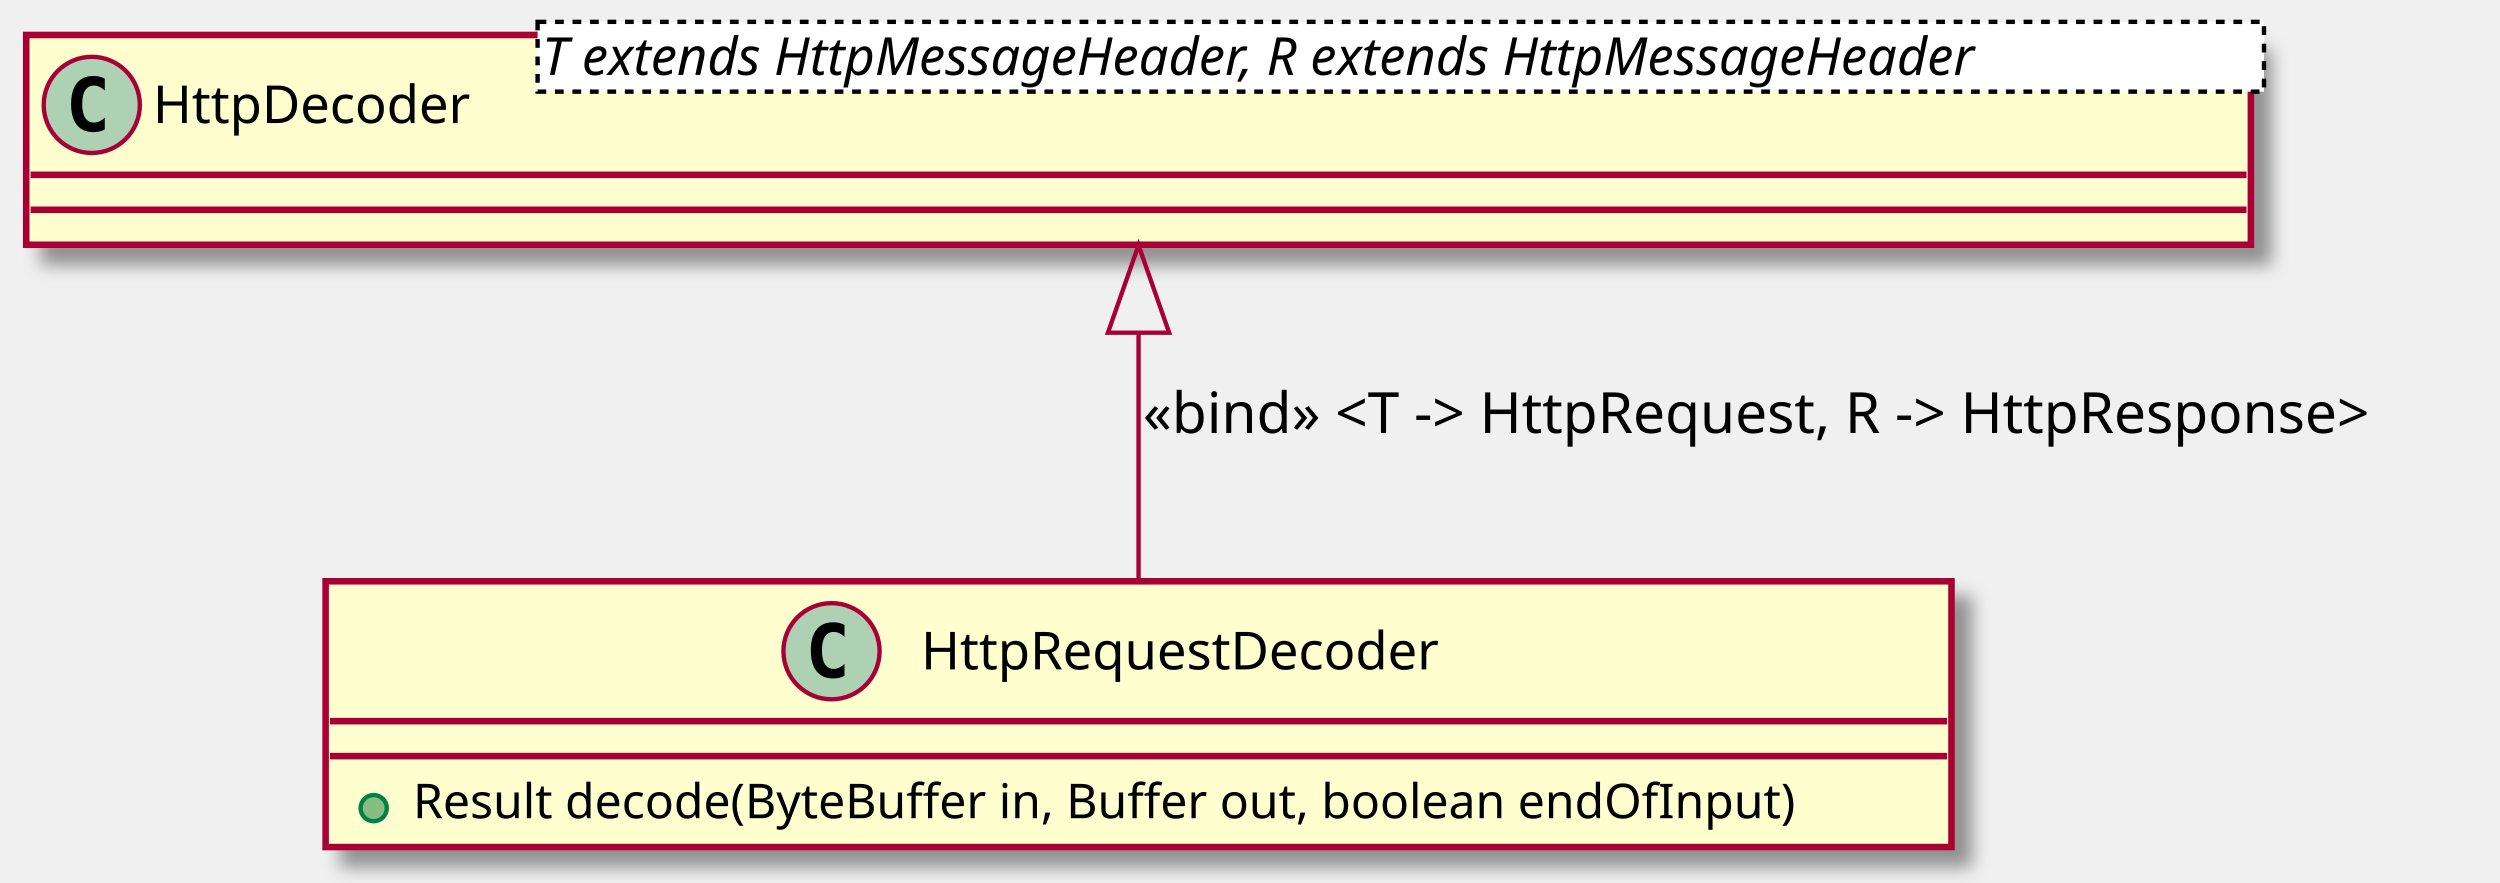
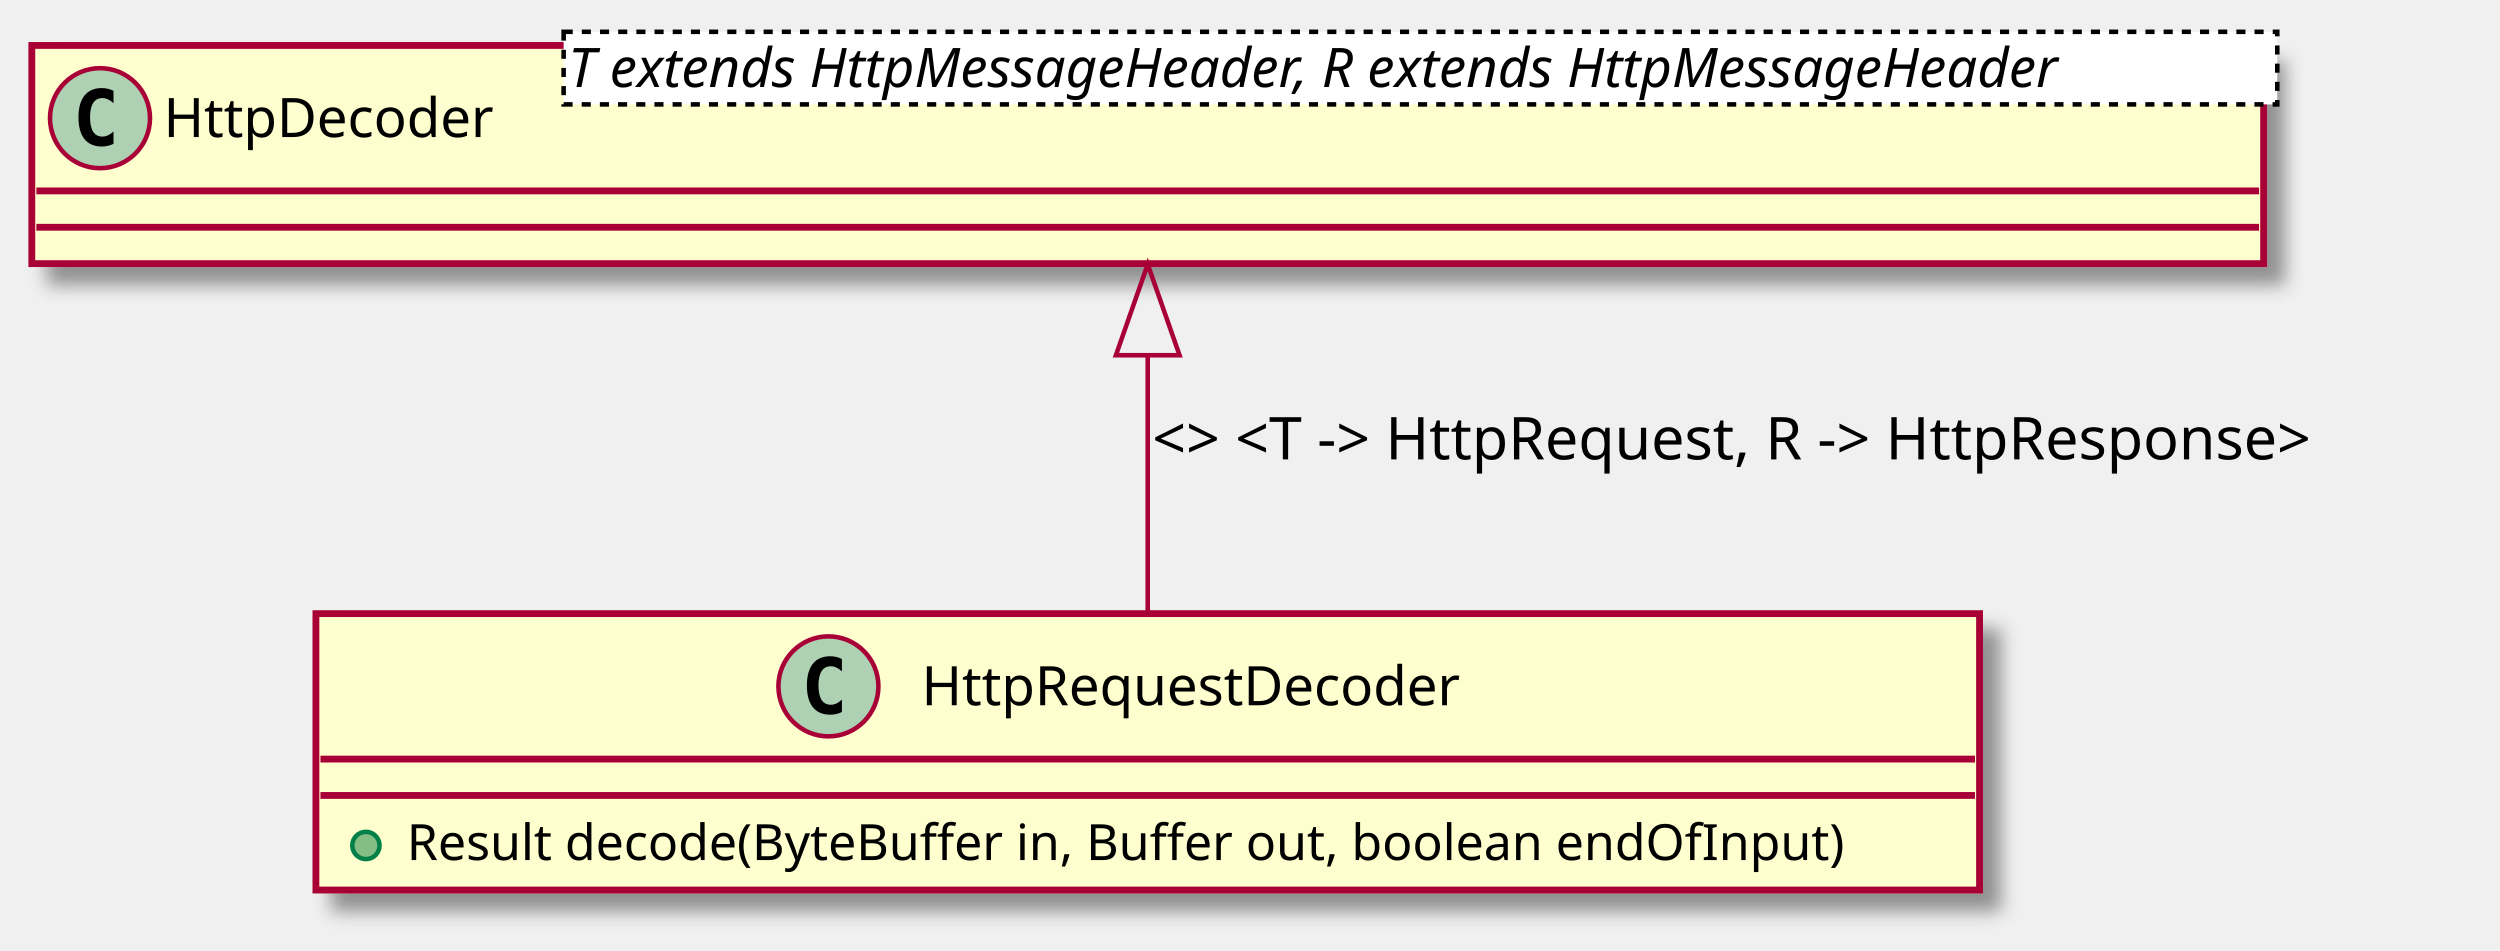
- <svg xmlns="http://www.w3.org/2000/svg" contentScriptType="application/ecmascript" contentStyleType="text/css" height="202px" preserveAspectRatio="none" style="width:572px;height:202px;" version="1.1" viewBox="0 0 572 202" width="572px" zoomAndPan="magnify">
+ <svg xmlns="http://www.w3.org/2000/svg" contentScriptType="application/ecmascript" contentStyleType="text/css" height="209px" preserveAspectRatio="none" style="width:550px;height:209px;background:#FFFFFF;" version="1.1" viewBox="0 0 550 209" width="550px" zoomAndPan="magnify">
  <defs>
-     <filter height="300%" id="fewycr4" width="300%" x="-1" y="-1">
+     <filter height="300%" id="fh5aga6m650ch" width="300%" x="-1" y="-1">
      <feGaussianBlur result="blurOut" stdDeviation="2.0" />
      <feColorMatrix in="blurOut" result="blurOut2" type="matrix" values="0 0 0 0 0 0 0 0 0 0 0 0 0 0 0 0 0 0 .4 0" />
      <feOffset dx="4.0" dy="4.0" in="blurOut2" result="blurOut3" />
      <feBlend in="SourceGraphic" in2="blurOut3" mode="normal" />
    </filter>
  </defs>
  <g>
-     <rect fill="#FEFECE" filter="url(#fewycr4)" height="60.805" style="stroke: #A80036; stroke-width: 1.5;" width="372" x="74.5" y="133" />
-     <ellipse cx="190.25" cy="149" fill="#ADD1B2" rx="11" ry="11" style="stroke: #A80036; stroke-width: 1.0;" />
-     <path d="M193.219,154.641 Q192.641,154.938 192,155.086 Q191.359,155.234 190.656,155.234 Q188.156,155.234 186.836,153.586 Q185.516,151.938 185.516,148.812 Q185.516,145.688 186.836,144.031 Q188.156,142.375 190.656,142.375 Q191.359,142.375 192.008,142.531 Q192.656,142.688 193.219,142.984 L193.219,145.703 Q192.594,145.125 192,144.852 Q191.406,144.578 190.781,144.578 Q189.438,144.578 188.75,145.648 Q188.062,146.719 188.062,148.812 Q188.062,150.906 188.75,151.977 Q189.438,153.047 190.781,153.047 Q191.406,153.047 192,152.773 Q192.594,152.5 193.219,151.922 L193.219,154.641 Z " />
-     <text fill="#000000" font-family="sans-serif" font-size="12" lengthAdjust="spacingAndGlyphs" textLength="132" x="210.75" y="153.154">HttpRequestDecoder</text>
-     <line style="stroke: #A80036; stroke-width: 1.5;" x1="75.5" x2="445.5" y1="165" y2="165" />
-     <line style="stroke: #A80036; stroke-width: 1.5;" x1="75.5" x2="445.5" y1="173" y2="173" />
-     <ellipse cx="85.5" cy="184.902" fill="#84BE84" rx="3" ry="3" style="stroke: #038048; stroke-width: 1.0;" />
-     <text fill="#000000" font-family="sans-serif" font-size="11" lengthAdjust="spacingAndGlyphs" textLength="346" x="94.5" y="187.21">Result decode(ByteBuffer in, Buffer out, boolean endOfInput)</text>
-     <rect fill="#FEFECE" filter="url(#fewycr4)" height="48" style="stroke: #A80036; stroke-width: 1.5;" width="509" x="6" y="8" />
-     <ellipse cx="21" cy="24" fill="#ADD1B2" rx="11" ry="11" style="stroke: #A80036; stroke-width: 1.0;" />
-     <path d="M23.969,29.641 Q23.391,29.938 22.75,30.086 Q22.109,30.234 21.406,30.234 Q18.906,30.234 17.586,28.586 Q16.266,26.938 16.266,23.812 Q16.266,20.688 17.586,19.031 Q18.906,17.375 21.406,17.375 Q22.109,17.375 22.758,17.531 Q23.406,17.688 23.969,17.984 L23.969,20.703 Q23.344,20.125 22.75,19.852 Q22.156,19.578 21.531,19.578 Q20.188,19.578 19.5,20.648 Q18.812,21.719 18.812,23.812 Q18.812,25.906 19.5,26.977 Q20.188,28.047 21.531,28.047 Q22.156,28.047 22.75,27.773 Q23.344,27.5 23.969,26.922 L23.969,29.641 Z " />
-     <text fill="#000000" font-family="sans-serif" font-size="12" lengthAdjust="spacingAndGlyphs" textLength="80" x="35" y="28.154">HttpDecoder</text>
-     <rect fill="#FFFFFF" height="15.969" style="stroke: #000000; stroke-width: 1.0; stroke-dasharray: 2.0,2.0;" width="395" x="123" y="5" />
-     <text fill="#000000" font-family="sans-serif" font-size="12" font-style="italic" lengthAdjust="spacingAndGlyphs" textLength="393" x="124" y="17.139">T extends HttpMessageHeader, R extends HttpMessageHeader</text>
-     <line style="stroke: #A80036; stroke-width: 1.5;" x1="7" x2="514" y1="40" y2="40" />
-     <line style="stroke: #A80036; stroke-width: 1.5;" x1="7" x2="514" y1="48" y2="48" />
-     <path d="M260.5,76.249 C260.5,94.741 260.5,115.784 260.5,132.57 " fill="none" style="stroke: #A80036; stroke-width: 1.0;" />
-     <polygon fill="none" points="253.5,76.119,260.5,56.119,267.5,76.119,253.5,76.119" style="stroke: #A80036; stroke-width: 1.0;" />
-     <text fill="#000000" font-family="sans-serif" font-size="13" lengthAdjust="spacingAndGlyphs" textLength="310" x="261.5" y="99.067">«bind» &lt;T -&gt; HttpRequest, R -&gt; HttpResponse&gt;</text>
+     <rect codeLine="1" fill="#FEFECE" filter="url(#fh5aga6m650ch)" height="60.805" id="HttpRequestDecoder" style="stroke:#A80036;stroke-width:1.5;" width="366" x="69.5" y="135" />
+     <ellipse cx="182.25" cy="151" fill="#ADD1B2" rx="11" ry="11" style="stroke:#A80036;stroke-width:1.0;" />
+     <path d="M185.219,156.641 Q184.641,156.938 184,157.078 Q183.359,157.234 182.656,157.234 Q180.156,157.234 178.828,155.594 Q177.516,153.938 177.516,150.812 Q177.516,147.688 178.828,146.031 Q180.156,144.375 182.656,144.375 Q183.359,144.375 184,144.531 Q184.656,144.688 185.219,144.984 L185.219,147.703 Q184.594,147.125 184,146.859 Q183.406,146.578 182.781,146.578 Q181.438,146.578 180.75,147.656 Q180.062,148.719 180.062,150.812 Q180.062,152.906 180.75,153.984 Q181.438,155.047 182.781,155.047 Q183.406,155.047 184,154.781 Q184.594,154.5 185.219,153.922 L185.219,156.641 Z " fill="#000000" />
+     <text fill="#000000" font-family="sans-serif" font-size="12" lengthAdjust="spacing" textLength="132" x="202.75" y="155.154">HttpRequestDecoder</text>
+     <line style="stroke:#A80036;stroke-width:1.5;" x1="70.5" x2="434.5" y1="167" y2="167" />
+     <line style="stroke:#A80036;stroke-width:1.5;" x1="70.5" x2="434.5" y1="175" y2="175" />
+     <ellipse cx="80.5" cy="186" fill="#84BE84" rx="3" ry="3" style="stroke:#038048;stroke-width:1.0;" />
+     <text fill="#000000" font-family="sans-serif" font-size="11" lengthAdjust="spacing" textLength="340" x="89.5" y="189.21">Result decode(ByteBuffer in, Buffer out, boolean endOfInput)</text>
+     <rect codeLine="5" fill="#FEFECE" filter="url(#fh5aga6m650ch)" height="48" id="HttpDecoder" style="stroke:#A80036;stroke-width:1.5;" width="491" x="7" y="10" />
+     <ellipse cx="22" cy="26" fill="#ADD1B2" rx="11" ry="11" style="stroke:#A80036;stroke-width:1.0;" />
+     <path d="M24.969,31.641 Q24.391,31.938 23.75,32.078 Q23.109,32.234 22.406,32.234 Q19.906,32.234 18.578,30.594 Q17.266,28.938 17.266,25.812 Q17.266,22.688 18.578,21.031 Q19.906,19.375 22.406,19.375 Q23.109,19.375 23.75,19.531 Q24.406,19.688 24.969,19.984 L24.969,22.703 Q24.344,22.125 23.75,21.859 Q23.156,21.578 22.531,21.578 Q21.188,21.578 20.5,22.656 Q19.812,23.719 19.812,25.812 Q19.812,27.906 20.5,28.984 Q21.188,30.047 22.531,30.047 Q23.156,30.047 23.75,29.781 Q24.344,29.5 24.969,28.922 L24.969,31.641 Z " fill="#000000" />
+     <text fill="#000000" font-family="sans-serif" font-size="12" lengthAdjust="spacing" textLength="80" x="36" y="30.154">HttpDecoder</text>
+     <rect fill="#FFFFFF" height="15.969" style="stroke:#000000;stroke-width:1.0;stroke-dasharray:2.0,2.0;" width="377" x="124" y="7" />
+     <text fill="#000000" font-family="sans-serif" font-size="12" font-style="italic" lengthAdjust="spacing" textLength="375" x="125" y="19.139">T extends HttpMessageHeader, R extends HttpMessageHeader</text>
+     <line style="stroke:#A80036;stroke-width:1.5;" x1="8" x2="497" y1="42" y2="42" />
+     <line style="stroke:#A80036;stroke-width:1.5;" x1="8" x2="497" y1="50" y2="50" />
+     <path codeLine="8" d="M252.5,78.27 C252.5,96.8 252.5,117.98 252.5,134.71 " fill="none" id="HttpDecoder-backto-HttpRequestDecoder" style="stroke:#A80036;stroke-width:1.0;" />
+     <polygon fill="none" points="245.5,78.15,252.5,58.15,259.5,78.15,245.5,78.15" style="stroke:#A80036;stroke-width:1.0;" />
+     <text fill="#000000" font-family="sans-serif" font-size="13" lengthAdjust="spacing" textLength="289" x="253.5" y="101.067">&lt;&gt; &lt;T -&gt; HttpRequest, R -&gt; HttpResponse&gt;</text>
  </g>
</svg>
